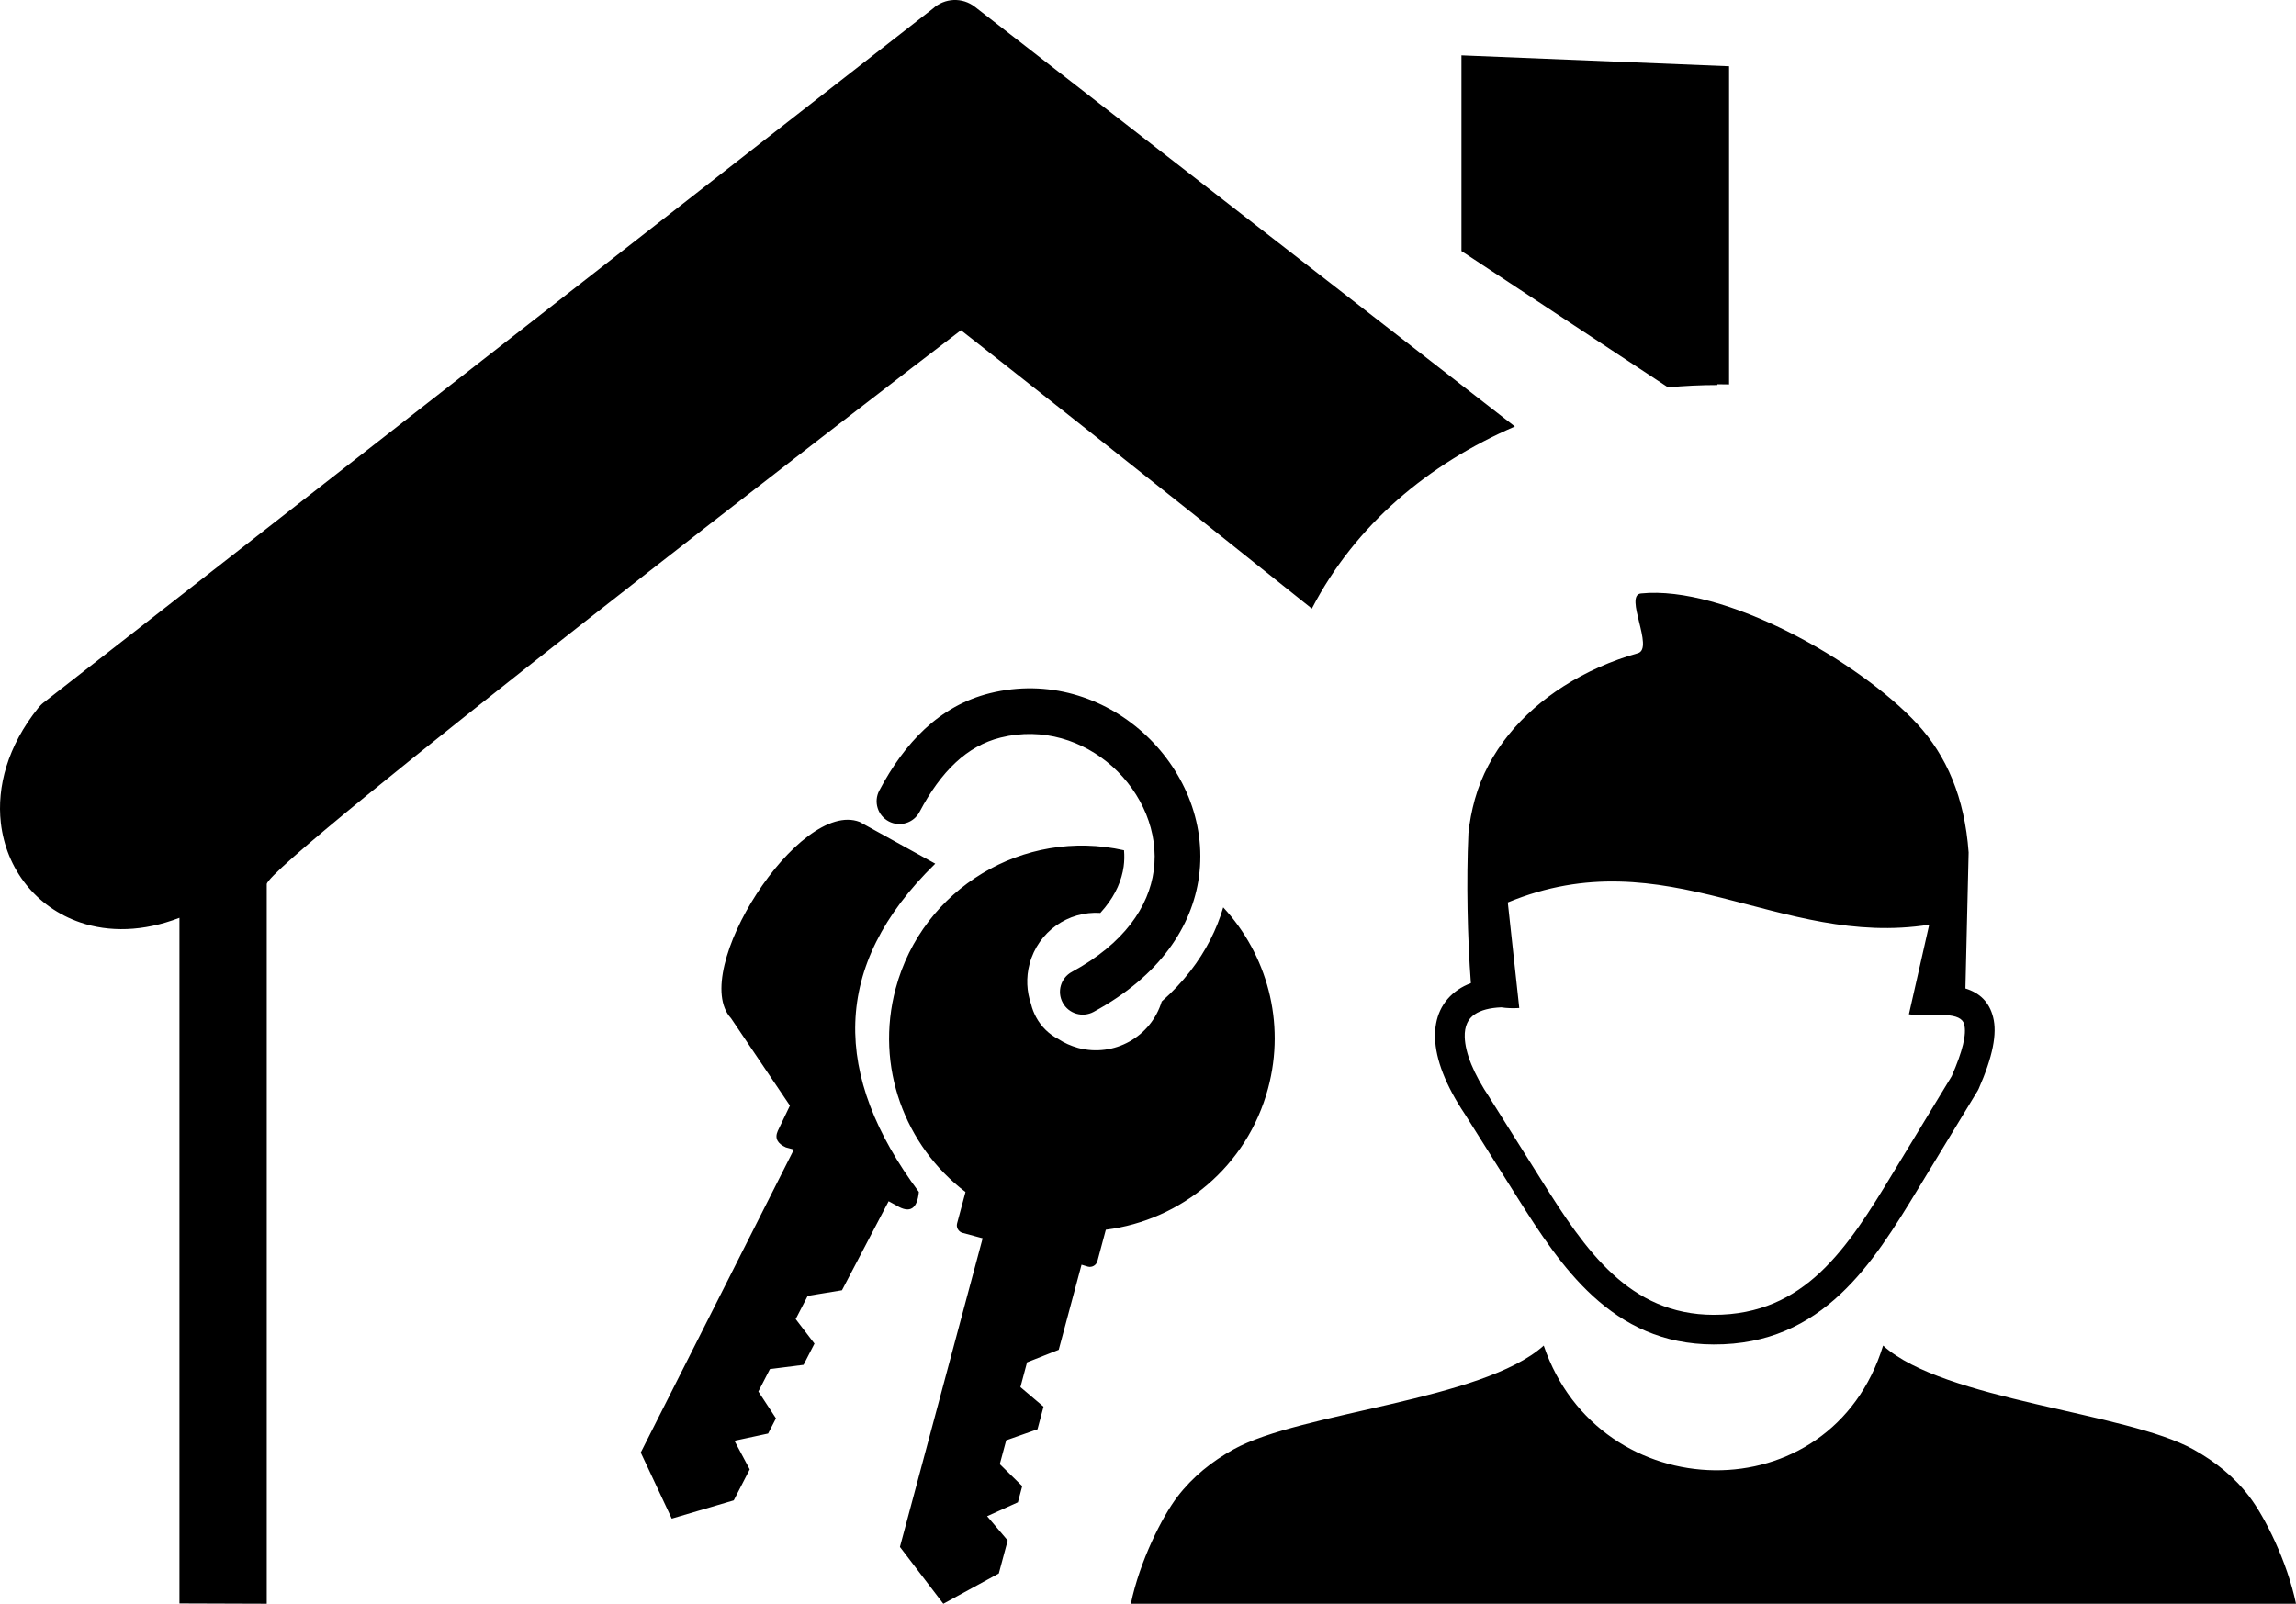
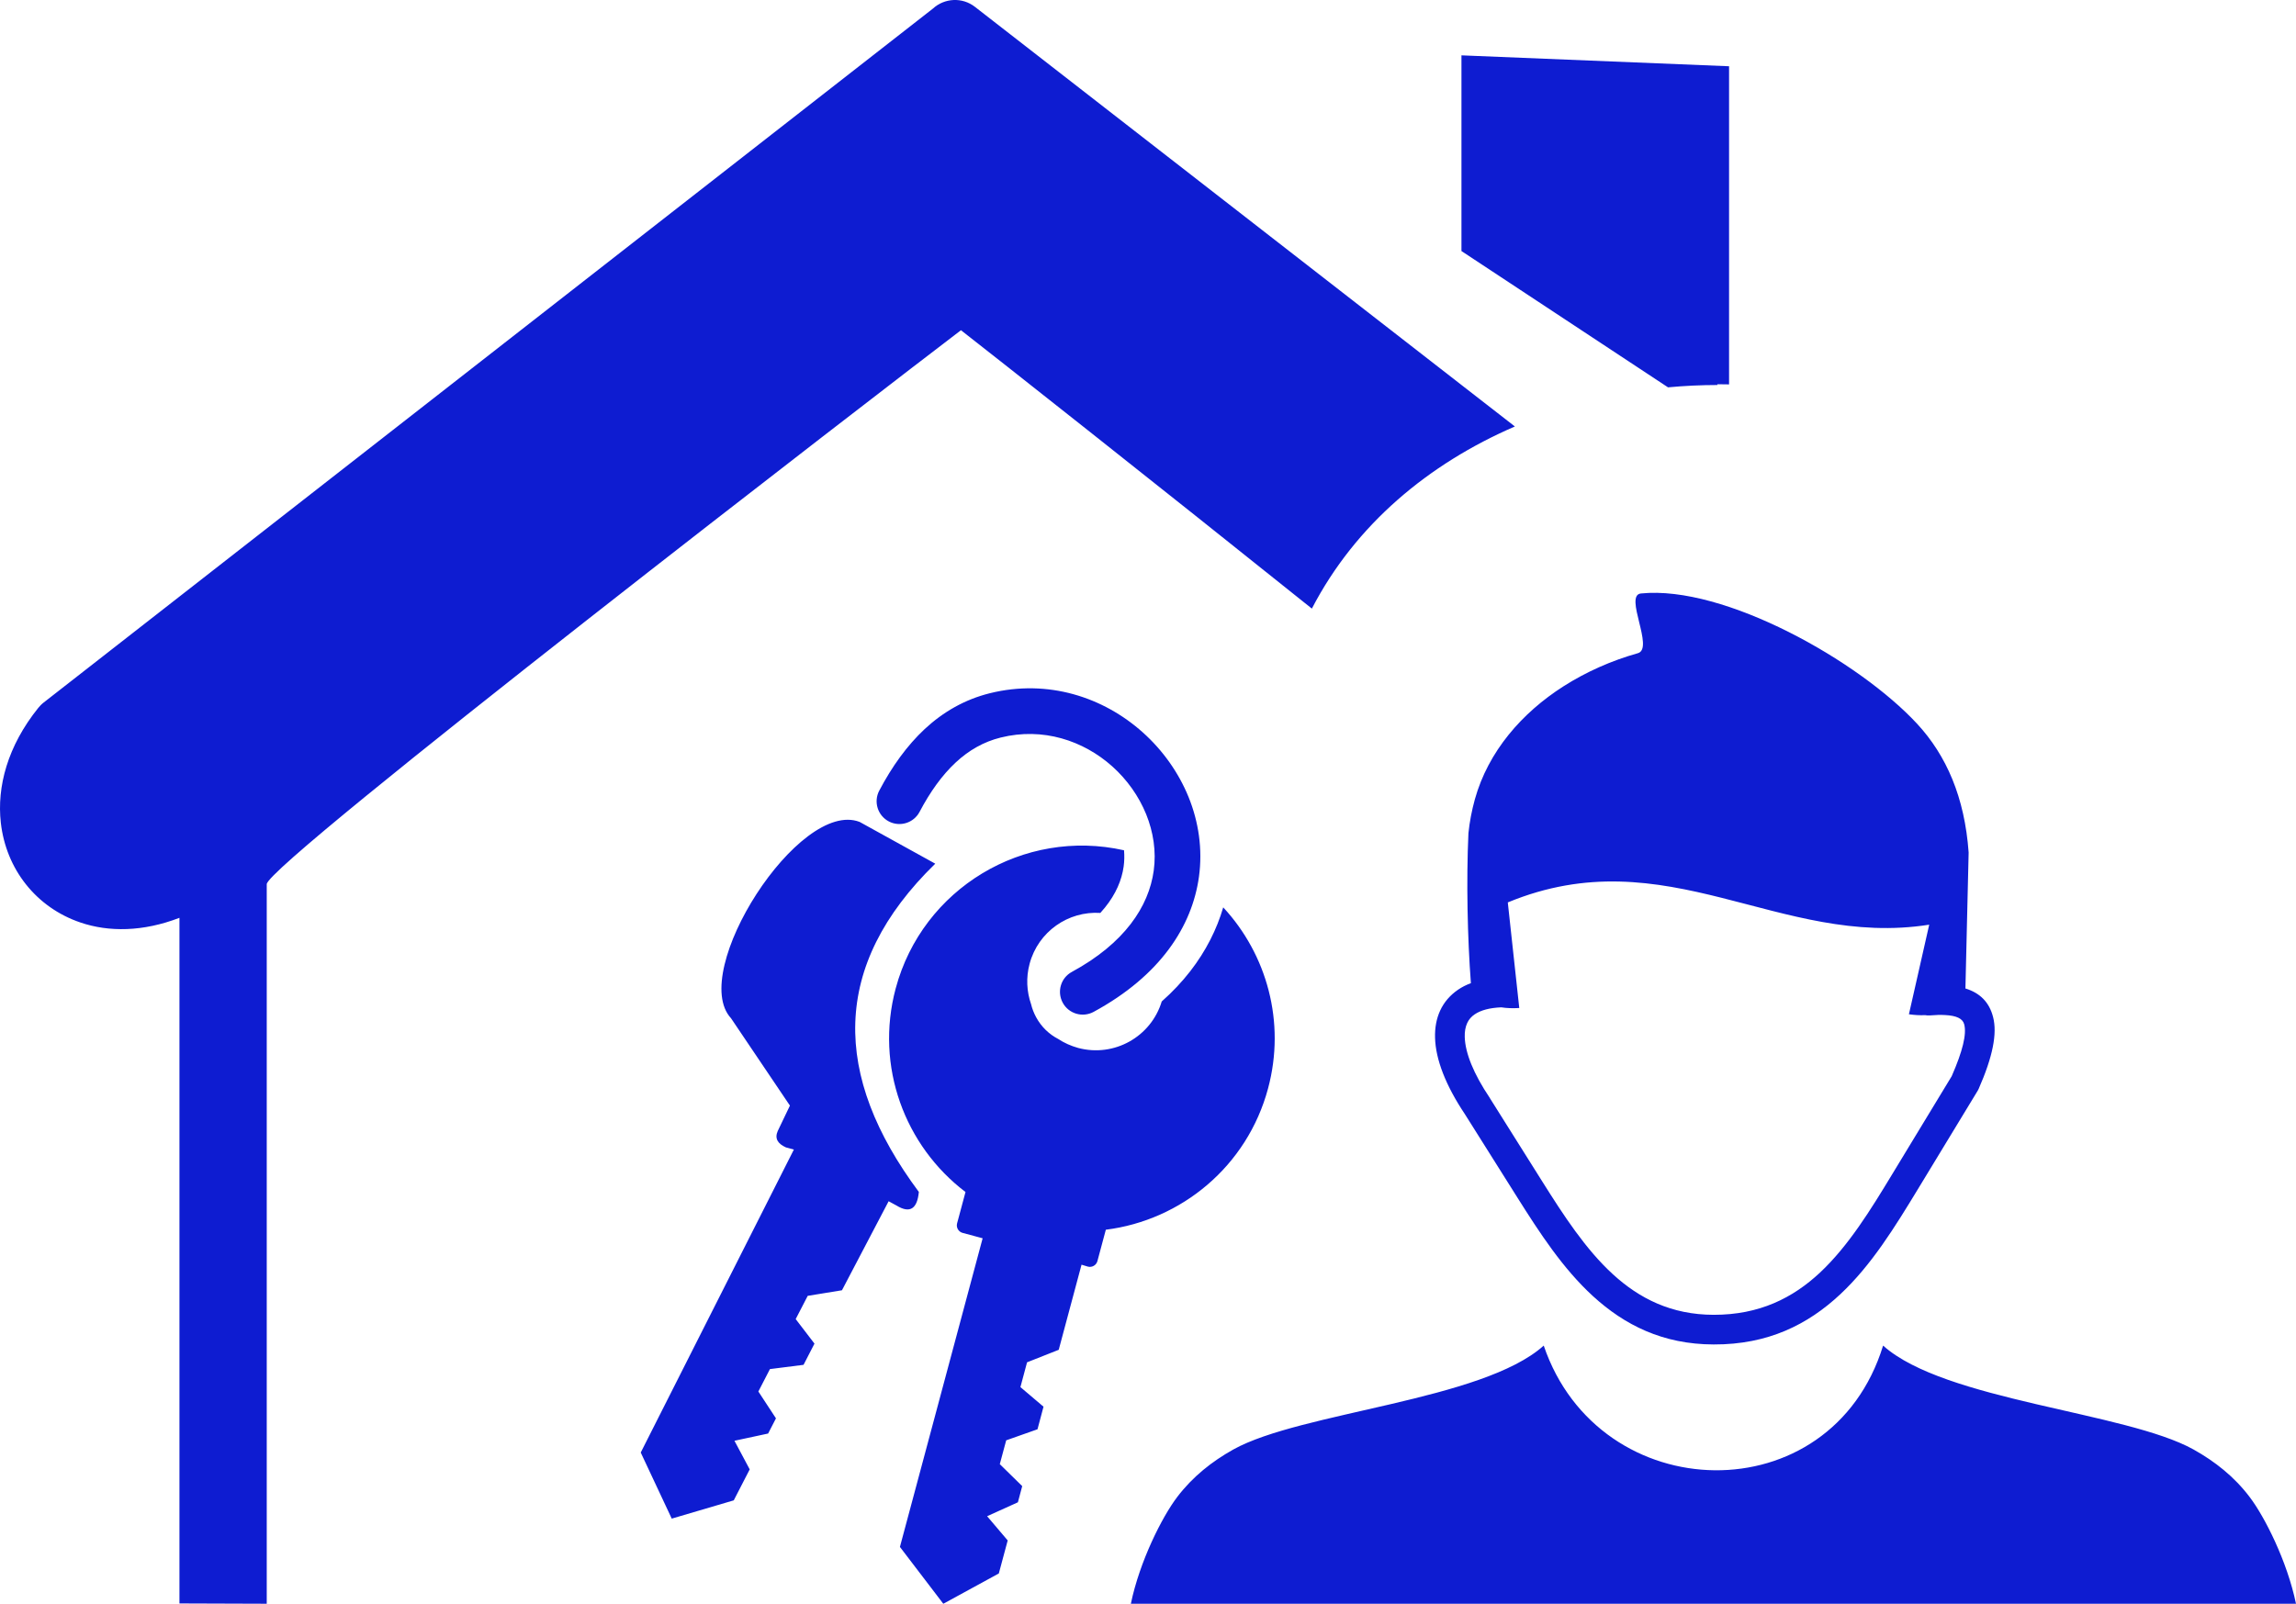
<svg xmlns="http://www.w3.org/2000/svg" version="1.1" id="Layer_1" x="0px" y="0px" viewBox="0 0 122.88 85.855" enable-background="new 0 0 122.88 85.855" xml:space="preserve">
  <g>
-     <path fill-rule="evenodd" clip-rule="evenodd" d="M9.604,85.839V49.135c-1.953,0.751-3.779,0.768-5.297,0.251 c-1.185-0.401-2.186-1.119-2.919-2.044c-0.735-0.926-1.202-2.053-1.344-3.295c-0.217-1.927,0.359-4.104,2.002-6.148l0,0 c0.083-0.099,0.175-0.2,0.284-0.284L49.928,0.46c0.617-0.567,1.569-0.625,2.252-0.092l28.895,22.463 c-4.617,1.998-8.527,5.245-10.865,9.75c-8.404-6.733-17.026-13.538-18.78-14.903c-3.829,2.912-37.154,28.571-37.154,29.654v38.523 L9.604,85.839L9.604,85.839L9.604,85.839z M82.619,72.035c2.97,8.74,15.378,9.059,18.163,0c3.284,2.953,12.998,3.548,16.616,5.563 c1.143,0.64,2.178,1.452,3.005,2.548c0.808,1.065,2.005,3.436,2.477,5.71H60.522c0.472-2.274,1.669-4.645,2.477-5.71 c0.832-1.096,1.862-1.908,3.005-2.548C69.622,75.583,79.336,74.988,82.619,72.035L82.619,72.035L82.619,72.035L82.619,72.035z M80.346,53.927c-0.624,0.026-1.091,0.153-1.416,0.371c-0.183,0.122-0.32,0.279-0.405,0.467c-0.097,0.209-0.143,0.462-0.133,0.751 c0.025,0.854,0.472,1.97,1.34,3.259l0.01,0.021l0,0l2.807,4.466c1.127,1.792,2.31,3.618,3.776,4.958 c1.41,1.29,3.121,2.163,5.384,2.167c2.452,0.005,4.243-0.902,5.699-2.263c1.513-1.417,2.711-3.36,3.883-5.299l3.163-5.213 c0.588-1.345,0.806-2.247,0.669-2.775c-0.081-0.315-0.426-0.467-1.021-0.497c-0.126-0.006-0.253-0.011-0.385-0.006 c-0.143,0.006-0.29,0.016-0.442,0.026c-0.086,0.005-0.166,0-0.243-0.016c-0.279,0.016-0.573-0.005-0.868-0.046l1.086-4.796 c-8.039,1.27-14.052-4.704-22.554-1.192l0.614,5.653C80.97,53.983,80.646,53.974,80.346,53.927L80.346,53.927L80.346,53.927 L80.346,53.927z M105.188,52.917c0.775,0.238,1.278,0.731,1.481,1.533c0.229,0.884-0.021,2.132-0.771,3.837l0,0 c-0.015,0.03-0.03,0.062-0.046,0.091l-3.202,5.273c-1.233,2.029-2.486,4.07-4.156,5.633c-1.73,1.619-3.862,2.701-6.781,2.69 c-2.725-0.005-4.774-1.046-6.455-2.583c-1.623-1.486-2.866-3.406-4.05-5.284l-2.811-4.466c-1.025-1.532-1.564-2.933-1.594-4.08 c-0.016-0.543,0.075-1.03,0.273-1.461c0.208-0.452,0.533-0.827,0.965-1.122c0.202-0.137,0.431-0.254,0.68-0.345 c-0.183-2.421-0.249-5.477-0.132-8.029c0.062-0.604,0.178-1.213,0.345-1.816c0.716-2.563,2.518-4.628,4.745-6.049 c1.229-0.782,2.573-1.375,3.979-1.771c0.889-0.253-0.761-3.106,0.163-3.197c4.461-0.456,11.673,3.614,14.789,6.984 c1.558,1.69,2.537,3.922,2.75,6.881L105.188,52.917L105.188,52.917L105.188,52.917L105.188,52.917z M58.533,54.168 c-0.594,0.323-1.335,0.104-1.655-0.486c-0.323-0.595-0.104-1.336,0.49-1.654c2.808-1.524,4.116-3.494,4.379-5.422 c0.141-1.028-0.02-2.062-0.406-3.019c-0.396-0.969-1.021-1.85-1.814-2.56c-1.544-1.379-3.71-2.106-5.972-1.543 c-0.917,0.228-1.71,0.686-2.405,1.333c-0.738,0.686-1.375,1.583-1.934,2.643c-0.315,0.599-1.053,0.826-1.646,0.515 c-0.599-0.314-0.826-1.053-0.515-1.646c0.686-1.301,1.488-2.417,2.437-3.303c0.994-0.921,2.146-1.583,3.486-1.915 c3.111-0.77,6.075,0.212,8.18,2.094c1.07,0.957,1.918,2.15,2.454,3.466c0.538,1.328,0.758,2.788,0.555,4.267 C63.802,49.578,62.11,52.226,58.533,54.168L58.533,54.168L58.533,54.168z M49.176,63.809c-4.625-6.215-4.738-12.102,0.878-17.573 l-4.044-2.234c-3.239-1.259-9.181,8.029-6.885,10.511l3.151,4.674l-0.65,1.356c-0.179,0.402-0.004,0.685,0.435,0.881l0.427,0.115 l-8.196,16.221l1.659,3.538l3.319-0.978l0.854-1.658l-0.817-1.532l1.802-0.387l0.42-0.813l-0.942-1.437l0.619-1.2l1.799-0.228 l0.585-1.136l-1.005-1.313l0.643-1.244l1.833-0.299l2.498-4.766l0.423,0.231C48.713,64.985,49.092,64.697,49.176,63.809 L49.176,63.809L49.176,63.809z M57.883,67.704l-1.221,4.556l-1.695,0.67l-0.355,1.327l1.236,1.049l-0.322,1.209l-1.675,0.591 l-0.343,1.275l1.2,1.177l-0.231,0.866l-1.647,0.745l1.101,1.297l-0.475,1.767l-2.971,1.623l-2.322-3.043l4.427-16.523l-1.072-0.288 c-0.219-0.059-0.355-0.286-0.295-0.511l0.45-1.678c-3.246-2.462-4.854-6.721-3.737-10.896c1.436-5.364,6.853-8.604,12.221-7.398 c0.024,0.287,0.02,0.578-0.02,0.869c-0.101,0.726-0.416,1.472-0.998,2.193c-0.079,0.097-0.163,0.195-0.25,0.292 c-1.715-0.111-3.322,0.996-3.785,2.72c-0.2,0.742-0.156,1.491,0.079,2.166c0.057,0.239,0.148,0.471,0.269,0.697 c0.282,0.52,0.698,0.913,1.184,1.165c0.319,0.212,0.678,0.37,1.065,0.479c1.926,0.514,3.9-0.594,4.474-2.488 c0.583-0.515,1.089-1.058,1.524-1.616c0.845-1.089,1.423-2.245,1.767-3.421c2.329,2.512,3.354,6.13,2.401,9.688 c-1.117,4.175-4.647,7.063-8.684,7.569l-0.45,1.679c-0.059,0.22-0.288,0.355-0.511,0.296L57.883,67.704L57.883,67.704 L57.883,67.704z M78.216,2.963l14.322,0.584v17.031l-0.626-0.008v0.041c-0.879,0.001-1.762,0.043-2.641,0.125L78.216,13.44V2.963 L78.216,2.963L78.216,2.963L78.216,2.963z" />
+     <path fill-rule="evenodd" clip-rule="evenodd" d="M9.604,85.839V49.135c-1.953,0.751-3.779,0.768-5.297,0.251 c-1.185-0.401-2.186-1.119-2.919-2.044c-0.735-0.926-1.202-2.053-1.344-3.295c-0.217-1.927,0.359-4.104,2.002-6.148l0,0 c0.083-0.099,0.175-0.2,0.284-0.284L49.928,0.46c0.617-0.567,1.569-0.625,2.252-0.092l28.895,22.463 c-4.617,1.998-8.527,5.245-10.865,9.75c-8.404-6.733-17.026-13.538-18.78-14.903c-3.829,2.912-37.154,28.571-37.154,29.654v38.523 L9.604,85.839L9.604,85.839L9.604,85.839z M82.619,72.035c2.97,8.74,15.378,9.059,18.163,0c3.284,2.953,12.998,3.548,16.616,5.563 c1.143,0.64,2.178,1.452,3.005,2.548c0.808,1.065,2.005,3.436,2.477,5.71H60.522c0.472-2.274,1.669-4.645,2.477-5.71 c0.832-1.096,1.862-1.908,3.005-2.548C69.622,75.583,79.336,74.988,82.619,72.035L82.619,72.035L82.619,72.035L82.619,72.035z M80.346,53.927c-0.624,0.026-1.091,0.153-1.416,0.371c-0.183,0.122-0.32,0.279-0.405,0.467c-0.097,0.209-0.143,0.462-0.133,0.751 c0.025,0.854,0.472,1.97,1.34,3.259l0.01,0.021l0,0l2.807,4.466c1.127,1.792,2.31,3.618,3.776,4.958 c1.41,1.29,3.121,2.163,5.384,2.167c2.452,0.005,4.243-0.902,5.699-2.263c1.513-1.417,2.711-3.36,3.883-5.299l3.163-5.213 c0.588-1.345,0.806-2.247,0.669-2.775c-0.081-0.315-0.426-0.467-1.021-0.497c-0.126-0.006-0.253-0.011-0.385-0.006 c-0.143,0.006-0.29,0.016-0.442,0.026c-0.086,0.005-0.166,0-0.243-0.016c-0.279,0.016-0.573-0.005-0.868-0.046l1.086-4.796 c-8.039,1.27-14.052-4.704-22.554-1.192l0.614,5.653C80.97,53.983,80.646,53.974,80.346,53.927L80.346,53.927L80.346,53.927 L80.346,53.927z M105.188,52.917c0.775,0.238,1.278,0.731,1.481,1.533c0.229,0.884-0.021,2.132-0.771,3.837l0,0 c-0.015,0.03-0.03,0.062-0.046,0.091l-3.202,5.273c-1.233,2.029-2.486,4.07-4.156,5.633c-1.73,1.619-3.862,2.701-6.781,2.69 c-2.725-0.005-4.774-1.046-6.455-2.583c-1.623-1.486-2.866-3.406-4.05-5.284l-2.811-4.466c-1.025-1.532-1.564-2.933-1.594-4.08 c-0.016-0.543,0.075-1.03,0.273-1.461c0.208-0.452,0.533-0.827,0.965-1.122c0.202-0.137,0.431-0.254,0.68-0.345 c-0.183-2.421-0.249-5.477-0.132-8.029c0.062-0.604,0.178-1.213,0.345-1.816c0.716-2.563,2.518-4.628,4.745-6.049 c1.229-0.782,2.573-1.375,3.979-1.771c0.889-0.253-0.761-3.106,0.163-3.197c4.461-0.456,11.673,3.614,14.789,6.984 c1.558,1.69,2.537,3.922,2.75,6.881L105.188,52.917L105.188,52.917L105.188,52.917L105.188,52.917z M58.533,54.168 c-0.594,0.323-1.335,0.104-1.655-0.486c-0.323-0.595-0.104-1.336,0.49-1.654c2.808-1.524,4.116-3.494,4.379-5.422 c0.141-1.028-0.02-2.062-0.406-3.019c-0.396-0.969-1.021-1.85-1.814-2.56c-1.544-1.379-3.71-2.106-5.972-1.543 c-0.917,0.228-1.71,0.686-2.405,1.333c-0.738,0.686-1.375,1.583-1.934,2.643c-0.315,0.599-1.053,0.826-1.646,0.515 c-0.599-0.314-0.826-1.053-0.515-1.646c0.686-1.301,1.488-2.417,2.437-3.303c0.994-0.921,2.146-1.583,3.486-1.915 c3.111-0.77,6.075,0.212,8.18,2.094c1.07,0.957,1.918,2.15,2.454,3.466c0.538,1.328,0.758,2.788,0.555,4.267 C63.802,49.578,62.11,52.226,58.533,54.168L58.533,54.168L58.533,54.168z M49.176,63.809c-4.625-6.215-4.738-12.102,0.878-17.573 l-4.044-2.234c-3.239-1.259-9.181,8.029-6.885,10.511l3.151,4.674l-0.65,1.356c-0.179,0.402-0.004,0.685,0.435,0.881l0.427,0.115 l-8.196,16.221l1.659,3.538l3.319-0.978l0.854-1.658l-0.817-1.532l1.802-0.387l0.42-0.813l-0.942-1.437l0.619-1.2l1.799-0.228 l0.585-1.136l-1.005-1.313l0.643-1.244l1.833-0.299l2.498-4.766l0.423,0.231C48.713,64.985,49.092,64.697,49.176,63.809 L49.176,63.809L49.176,63.809z M57.883,67.704l-1.221,4.556l-1.695,0.67l-0.355,1.327l1.236,1.049l-0.322,1.209l-1.675,0.591 l-0.343,1.275l1.2,1.177l-0.231,0.866l-1.647,0.745l1.101,1.297l-0.475,1.767l-2.971,1.623l-2.322-3.043l4.427-16.523l-1.072-0.288 c-0.219-0.059-0.355-0.286-0.295-0.511l0.45-1.678c-3.246-2.462-4.854-6.721-3.737-10.896c1.436-5.364,6.853-8.604,12.221-7.398 c0.024,0.287,0.02,0.578-0.02,0.869c-0.101,0.726-0.416,1.472-0.998,2.193c-0.079,0.097-0.163,0.195-0.25,0.292 c-1.715-0.111-3.322,0.996-3.785,2.72c-0.2,0.742-0.156,1.491,0.079,2.166c0.057,0.239,0.148,0.471,0.269,0.697 c0.282,0.52,0.698,0.913,1.184,1.165c0.319,0.212,0.678,0.37,1.065,0.479c1.926,0.514,3.9-0.594,4.474-2.488 c0.583-0.515,1.089-1.058,1.524-1.616c0.845-1.089,1.423-2.245,1.767-3.421c2.329,2.512,3.354,6.13,2.401,9.688 c-1.117,4.175-4.647,7.063-8.684,7.569l-0.45,1.679c-0.059,0.22-0.288,0.355-0.511,0.296L57.883,67.704L57.883,67.704 L57.883,67.704z M78.216,2.963l14.322,0.584v17.031l-0.626-0.008v0.041c-0.879,0.001-1.762,0.043-2.641,0.125L78.216,13.44V2.963 L78.216,2.963L78.216,2.963L78.216,2.963z" fill="#0e1cd1" />
  </g>
</svg>
